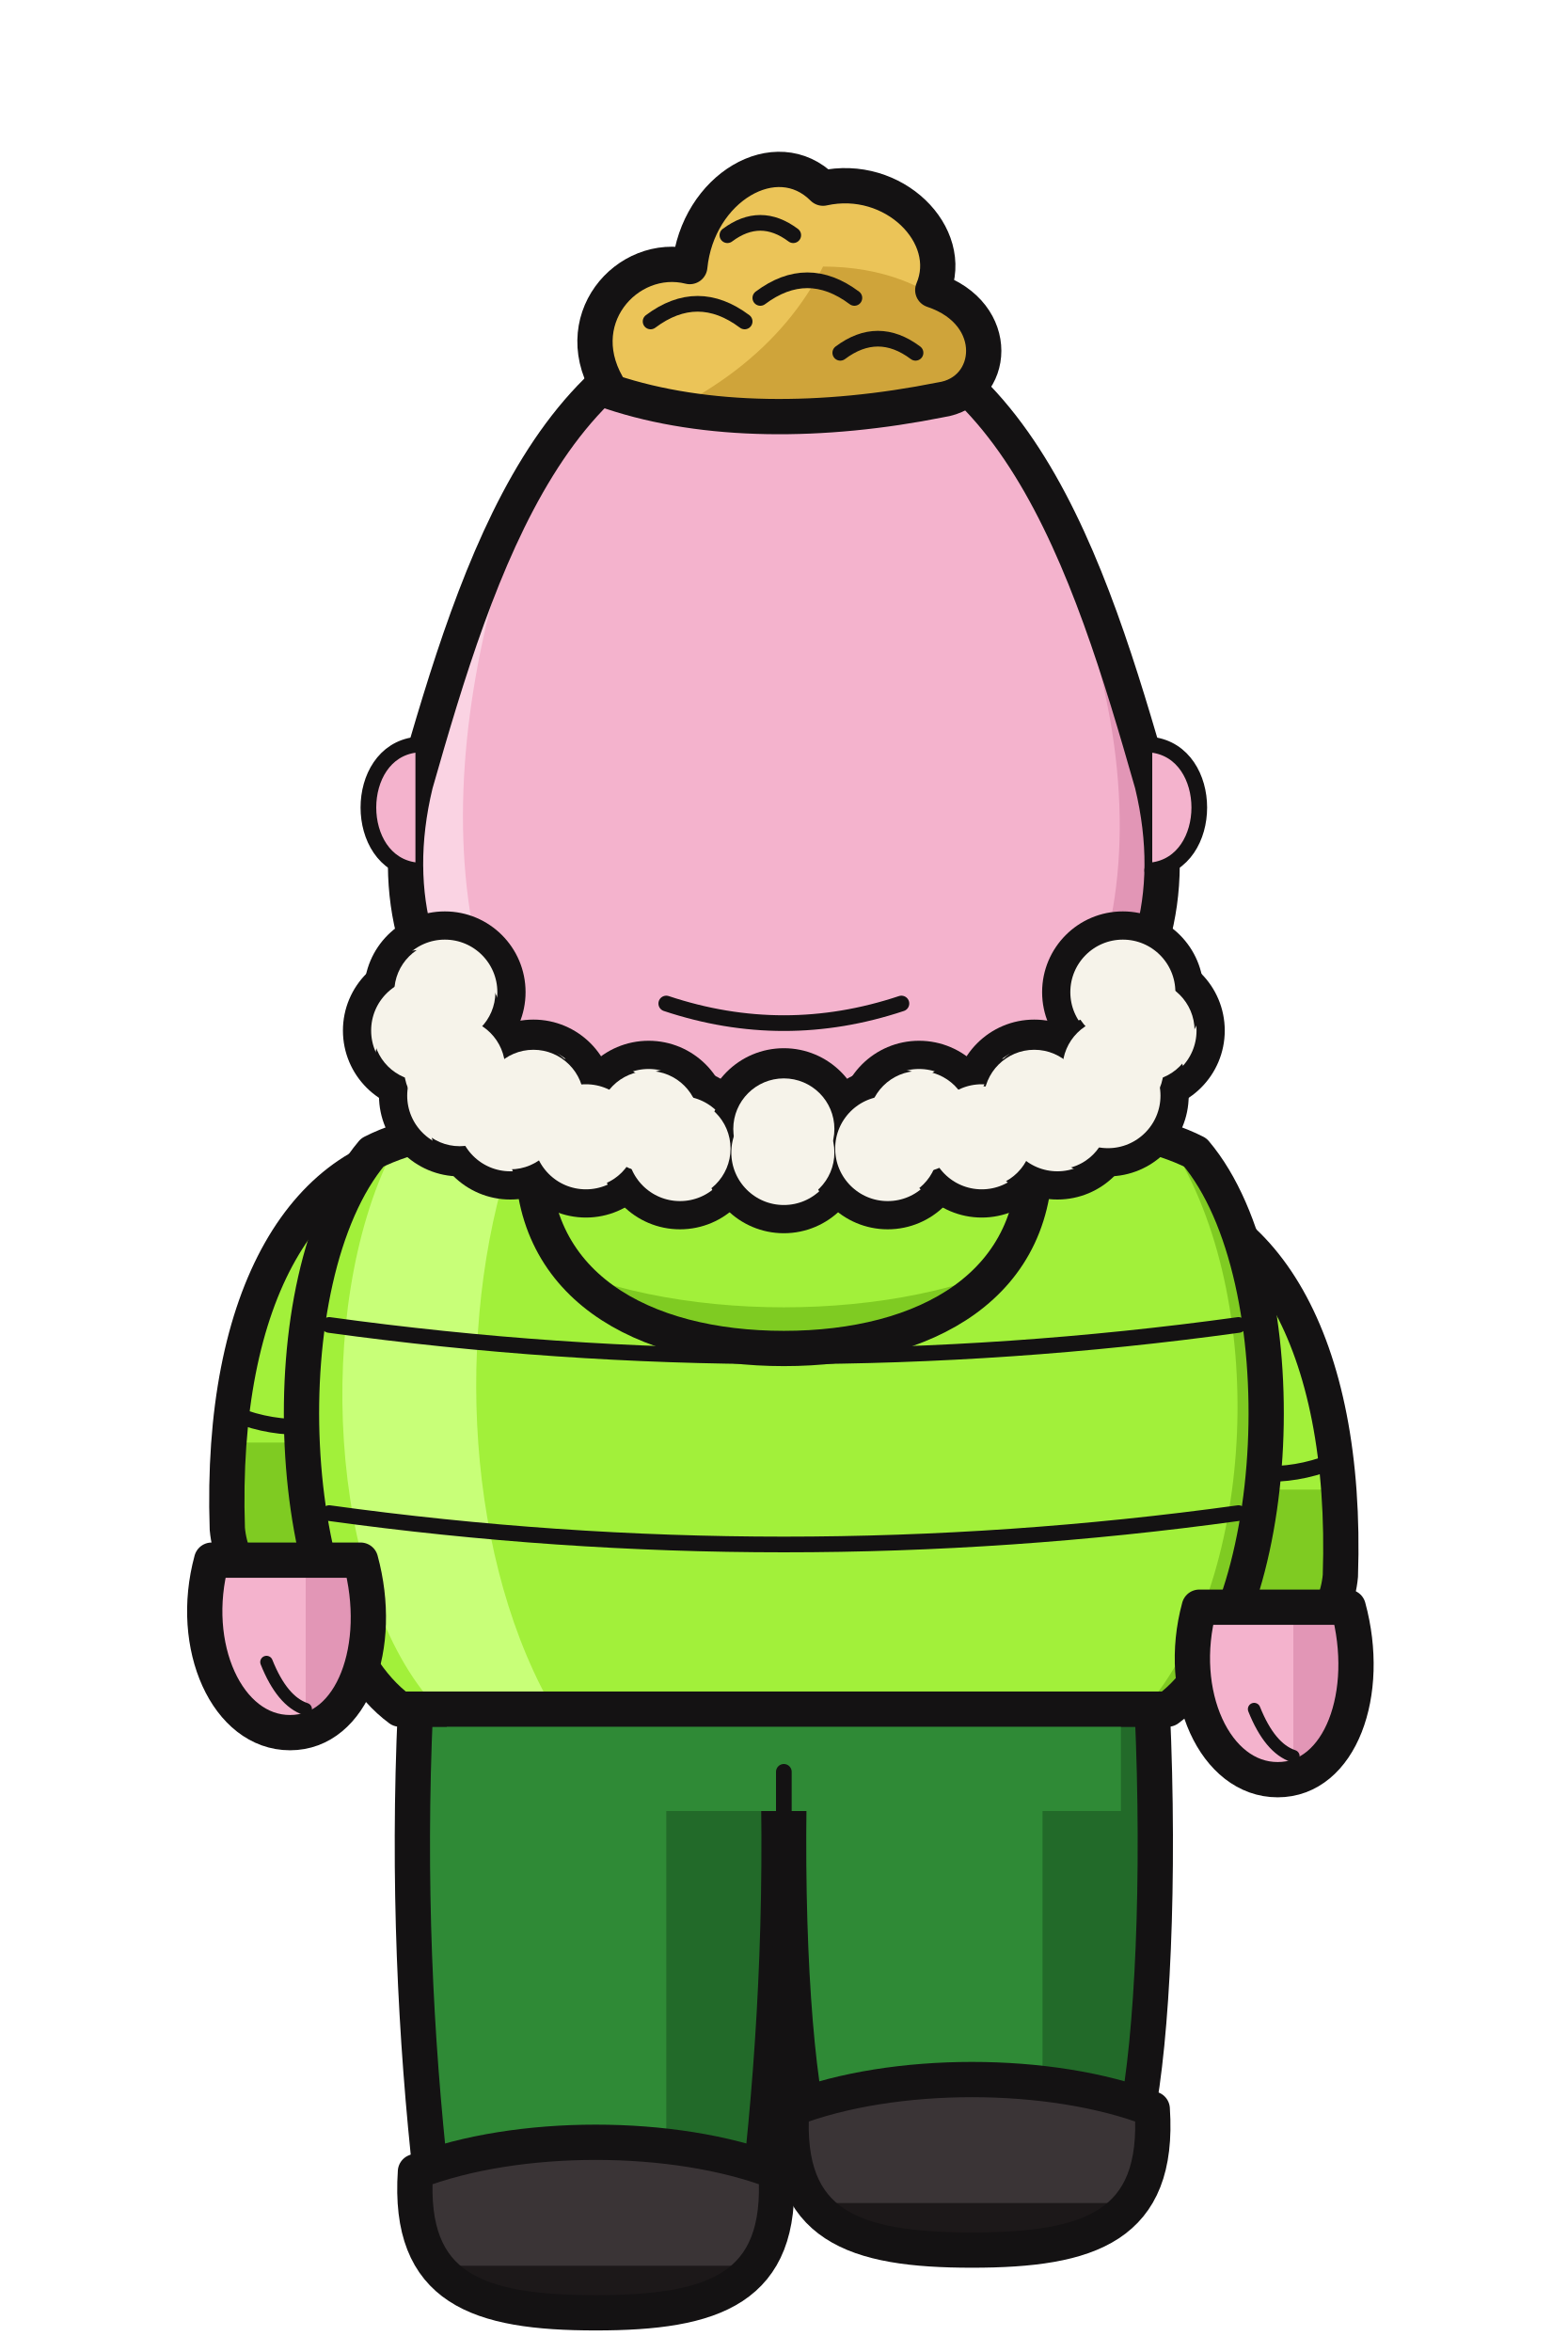
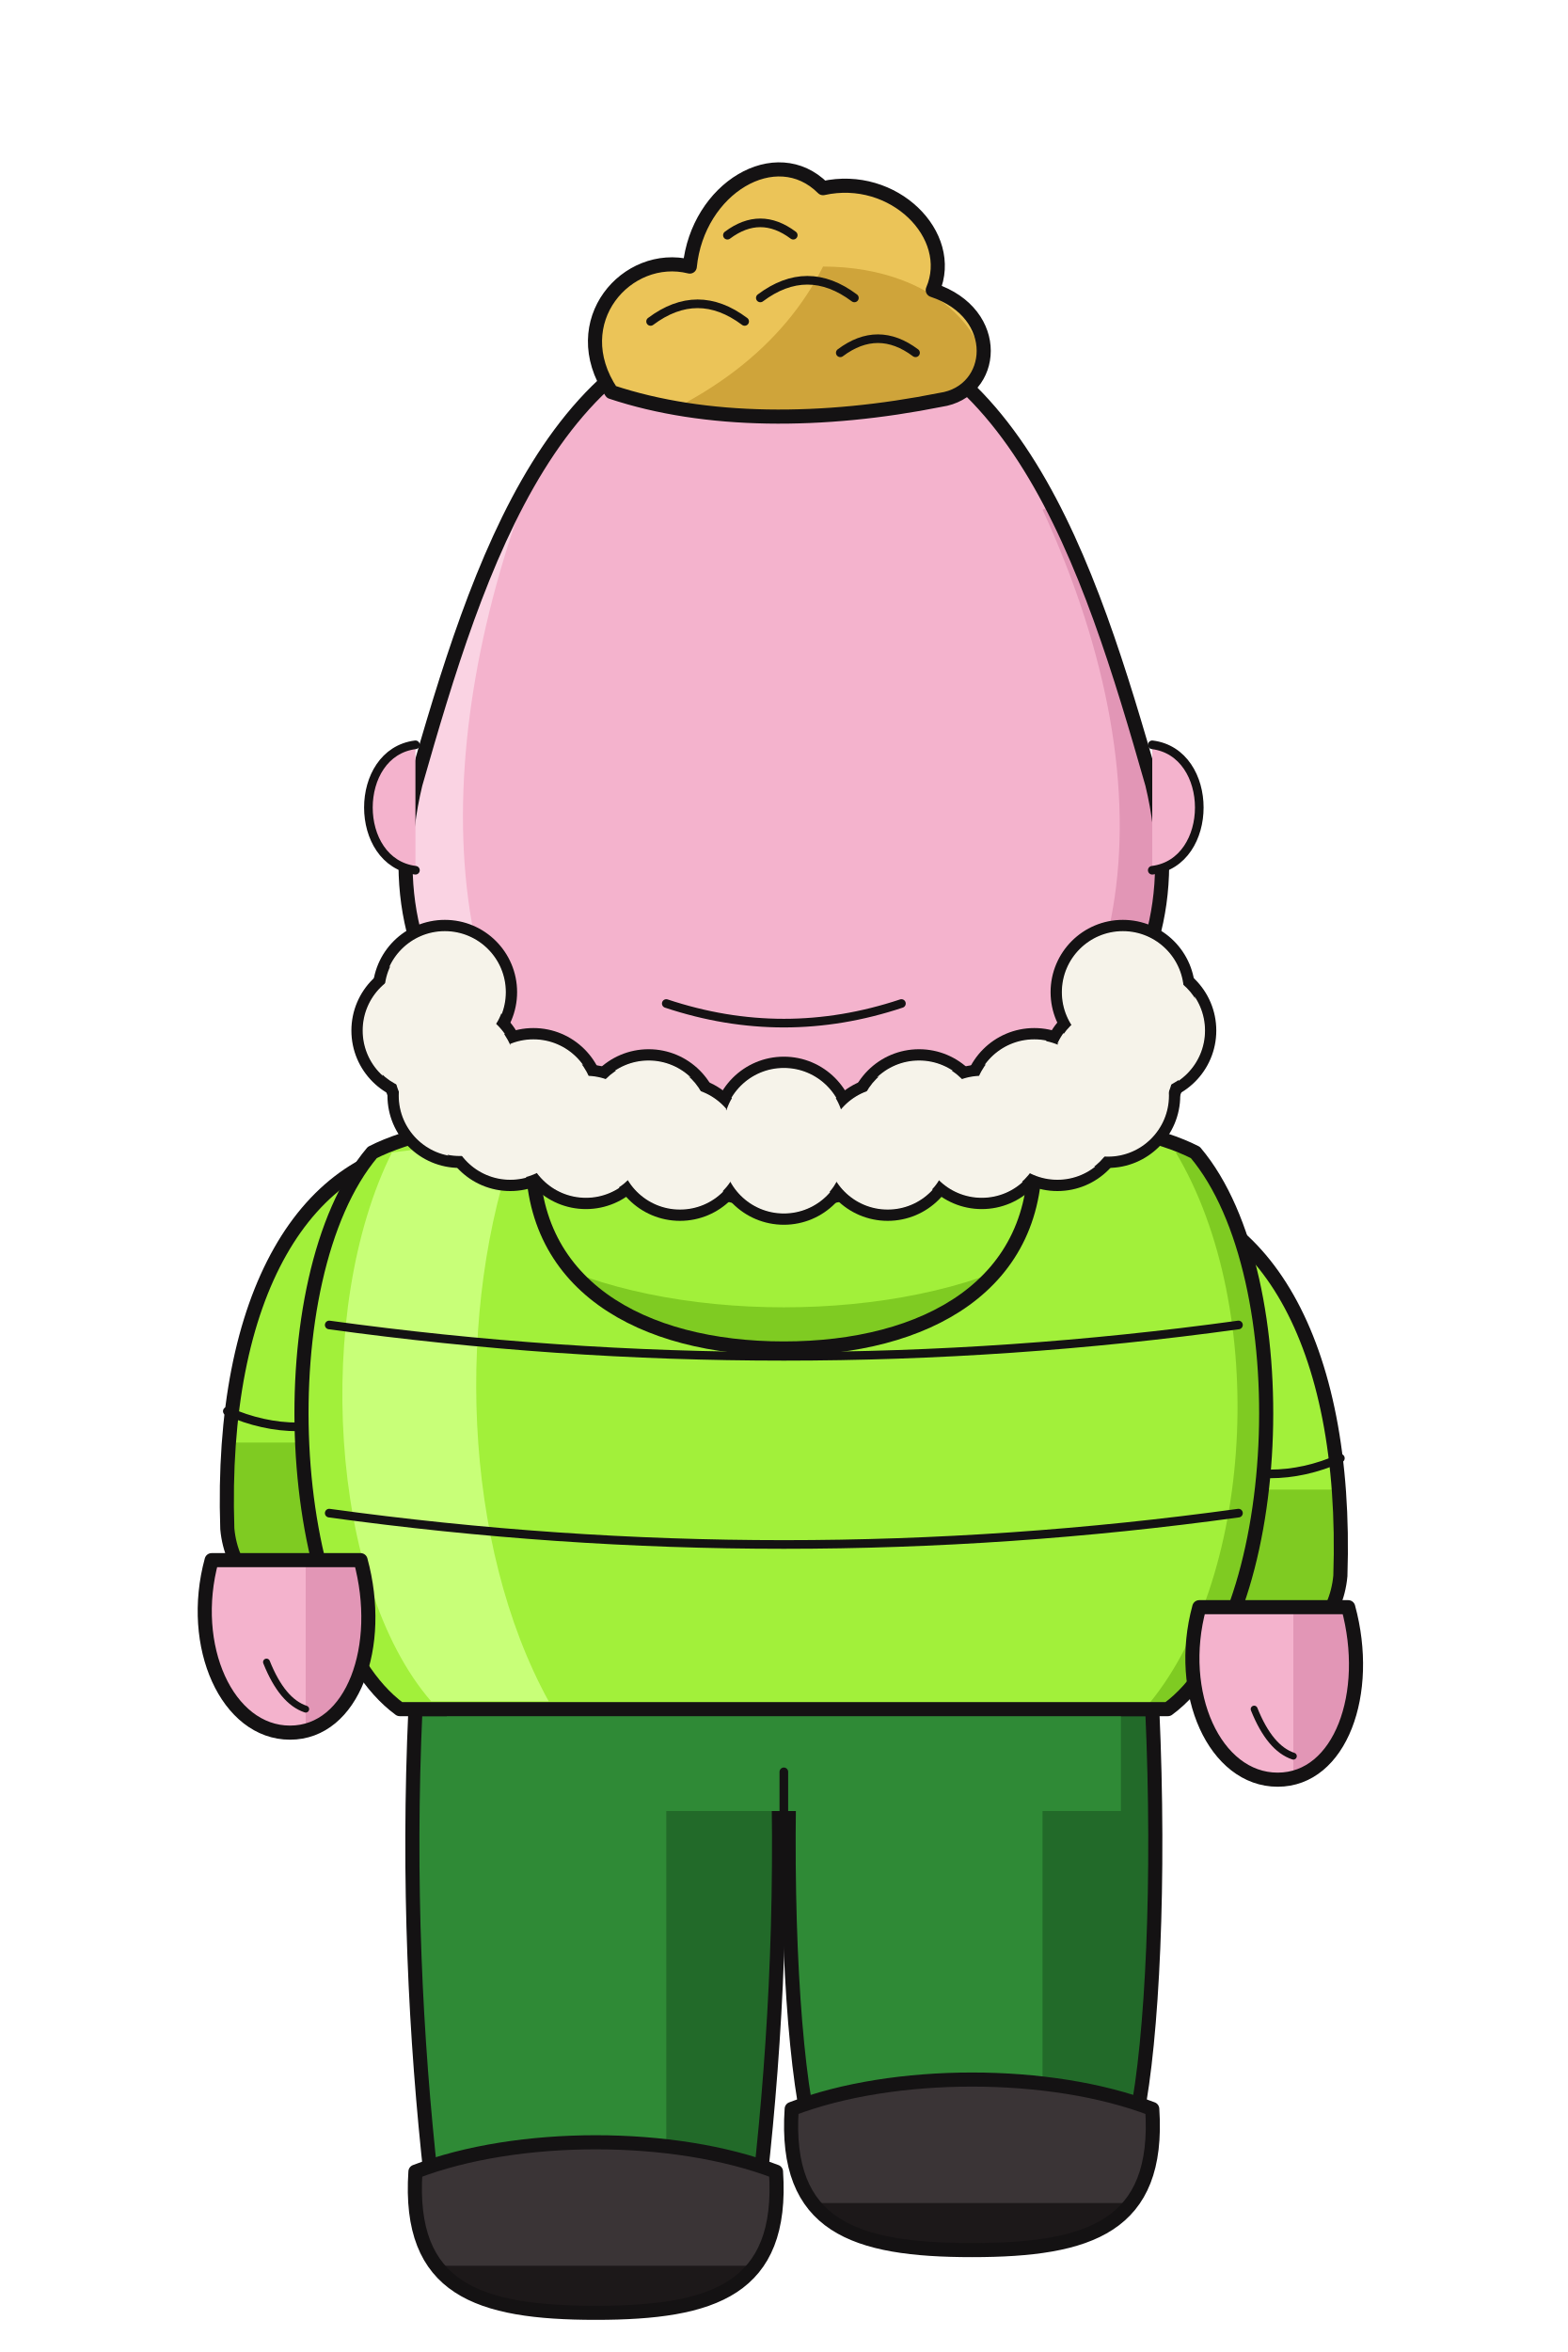
<svg xmlns="http://www.w3.org/2000/svg" width="800" height="1200" viewBox="0 0 400 600">
  <defs>
    <clipPath id="c1">
      <path d="M106,436 L198,436 C200,480 198,520 194,556.0 L110,556.0 C106,520 104,480 106,436 Z" />
    </clipPath>
    <clipPath id="c2">
      <path d="M106,554.0 C104,584.0 122,590.0 152,590.0 C182,590.0 200,584.0 198,554.0 C172,544.0 132,544.0 106,554.0 Z" />
    </clipPath>
    <clipPath id="c3">
      <path d="M202,436 L294,436 C296,480 294,520 290,540.0 L206,540.0 C202,520 200,480 202,436 Z" />
    </clipPath>
    <clipPath id="c4">
      <path d="M202,538.0 C200,568.0 218,574.0 248,574.0 C278,574.0 296,568.0 294,538.0 C268,528.0 228,528.0 202,538.0 Z" />
    </clipPath>
    <clipPath id="c5">
      <path d="M112,304 C78,306 56,342 58,402 C60,424 88,430 96,414 C100,376 106,342 118,318 Z" />
    </clipPath>
    <clipPath id="c6">
      <path d="M 288.0,304.0 C 322.0,306.0 344.0,342.0 342.0,402.0 C 340.0,424.0 312.0,430.0 304.0,414.0 C 300.0,376.0 294.0,342.0 282.0,318.0 Z" />
    </clipPath>
    <clipPath id="c7">
      <path d="M95,300 C68,332 72,420 102,442 L298,442 C328,420 332,332 305,300 C270,282 130,282 95,300 Z" />
    </clipPath>
    <clipPath id="c8">
      <path d="M136,298 C134,268 266,268 264,298 C266,334 236,350 200,350 C164,350 134,334 136,298 Z" />
    </clipPath>
    <clipPath id="c9">
      <path d="M200,86 C258,86 278,150 294,206 C308,264 262,302 200,302 C138,302 92,264 106,206 C122,150 142,86 200,86 Z" />
    </clipPath>
    <clipPath id="c10">
      <path d="M156.0,106 C144.0,88 160.0,70 176.0,74 C178.0,54 198.0,42 210.0,54 C228.0,50 244.0,66 238.0,80 C256.0,86 254.0,106 240.0,108 C210.0,114 180.0,114 156.0,106 Z" />
    </clipPath>
    <clipPath id="c11">
      <path d="M54,404.0 C48,426.0 58,448.0 74,448.0 C90,448.0 98,426.0 92,404.0 Z" />
    </clipPath>
    <clipPath id="c12">
      <path d="M306,416.0 C300,438.0 310,460.0 326,460.0 C342,460.0 350,438.0 344,416.0 Z" />
    </clipPath>
  </defs>
  <path d="M106,436 L198,436 C200,480 198,520 194,556.0 L110,556.0 C106,520 104,480 106,436 Z" fill="#2F8A36" />
  <g clip-path="url(#c1)">
    <path d="M170,430 L212,430 L212,566.0 L170,566.0 Z" fill="#226A29" />
  </g>
-   <path d="M106,436 L198,436 C200,480 198,520 194,556.0 L110,556.0 C106,520 104,480 106,436 Z" fill="none" stroke="#141213" stroke-width="9.0" stroke-linejoin="round" stroke-linecap="round" />
+   <path d="M106,436 L198,436 C200,480 198,520 194,556.0 L110,556.0 C106,520 104,480 106,436 Z" fill="none" stroke="#141213" stroke-width="3.6" stroke-linejoin="round" stroke-linecap="round" />
  <path d="M106,554.0 C104,584.0 122,590.0 152,590.0 C182,590.0 200,584.0 198,554.0 C172,544.0 132,544.0 106,554.0 Z" fill="#3A3436" />
  <g clip-path="url(#c2)">
    <path d="M92,578.0 L212,578.0 L212,598.0 L92,598.0 Z" fill="#1C1819" />
  </g>
-   <path d="M106,554.0 C104,584.0 122,590.0 152,590.0 C182,590.0 200,584.0 198,554.0 C172,544.0 132,544.0 106,554.0 Z" fill="none" stroke="#141213" stroke-width="9.0" stroke-linejoin="round" stroke-linecap="round" />
+   <path d="M106,554.0 C104,584.0 122,590.0 152,590.0 C182,590.0 200,584.0 198,554.0 C172,544.0 132,544.0 106,554.0 Z" fill="none" stroke="#141213" stroke-width="3.6" stroke-linejoin="round" stroke-linecap="round" />
  <path d="M202,436 L294,436 C296,480 294,520 290,540.0 L206,540.0 C202,520 200,480 202,436 Z" fill="#2F8A36" />
  <g clip-path="url(#c3)">
    <path d="M266,430 L308,430 L308,550.0 L266,550.0 Z" fill="#226A29" />
  </g>
-   <path d="M202,436 L294,436 C296,480 294,520 290,540.0 L206,540.0 C202,520 200,480 202,436 Z" fill="none" stroke="#141213" stroke-width="9.0" stroke-linejoin="round" stroke-linecap="round" />
+   <path d="M202,436 L294,436 C296,480 294,520 290,540.0 L206,540.0 C202,520 200,480 202,436 Z" fill="none" stroke="#141213" stroke-width="3.6" stroke-linejoin="round" stroke-linecap="round" />
  <path d="M202,538.0 C200,568.0 218,574.0 248,574.0 C278,574.0 296,568.0 294,538.0 C268,528.0 228,528.0 202,538.0 Z" fill="#3A3436" />
  <g clip-path="url(#c4)">
    <path d="M188,562.0 L308,562.0 L308,582.0 L188,582.0 Z" fill="#1C1819" />
  </g>
-   <path d="M202,538.0 C200,568.0 218,574.0 248,574.0 C278,574.0 296,568.0 294,538.0 C268,528.0 228,528.0 202,538.0 Z" fill="none" stroke="#141213" stroke-width="9.0" stroke-linejoin="round" stroke-linecap="round" />
+   <path d="M202,538.0 C200,568.0 218,574.0 248,574.0 C278,574.0 296,568.0 294,538.0 C268,528.0 228,528.0 202,538.0 Z" fill="none" stroke="#141213" stroke-width="3.6" stroke-linejoin="round" stroke-linecap="round" />
  <path d="M114,436 L286,436 L286,462 L114,462 Z" fill="#2F8A36" />
-   <path d="M200,452 L200,490" fill="none" stroke="#141213" stroke-width="4.0" stroke-linejoin="round" stroke-linecap="round" />
+   <path d="M200,452 L200,490" fill="none" stroke="#141213" stroke-width="2.2" stroke-linejoin="round" stroke-linecap="round" />
  <g transform="translate(0,-6.0)">
    <g transform="translate(0,-6.0)">
      <path d="M112,304 C78,306 56,342 58,402 C60,424 88,430 96,414 C100,376 106,342 118,318 Z" fill="#A2F03A" />
      <g clip-path="url(#c5)">
        <path d="M0,380 L400,380 L400,440 L0,440 Z" fill="#7FCB22" />
      </g>
-       <path d="M112,304 C78,306 56,342 58,402 C60,424 88,430 96,414 C100,376 106,342 118,318 Z" fill="none" stroke="#141213" stroke-width="9.0" stroke-linejoin="round" stroke-linecap="round" />
-       <path d="M58,372 Q76,380 94,372" fill="none" stroke="#141213" stroke-width="4.0" stroke-linejoin="round" stroke-linecap="round" />
+       <path d="M112,304 C78,306 56,342 58,402 C60,424 88,430 96,414 C100,376 106,342 118,318 Z" fill="none" stroke="#141213" stroke-width="3.6" stroke-linejoin="round" stroke-linecap="round" />
+       <path d="M58,372 Q76,380 94,372" fill="none" stroke="#141213" stroke-width="2.2" stroke-linejoin="round" stroke-linecap="round" />
    </g>
    <g transform="translate(0,6.0)">
      <path d="M 288.0,304.0 C 322.0,306.0 344.0,342.0 342.0,402.0 C 340.0,424.0 312.0,430.0 304.0,414.0 C 300.0,376.0 294.0,342.0 282.0,318.0 Z" fill="#A2F03A" />
      <g clip-path="url(#c6)">
        <path d="M0,380 L400,380 L400,440 L0,440 Z" fill="#7FCB22" />
      </g>
-       <path d="M 288.0,304.0 C 322.0,306.0 344.0,342.0 342.0,402.0 C 340.0,424.0 312.0,430.0 304.0,414.0 C 300.0,376.0 294.0,342.0 282.0,318.0 Z" fill="none" stroke="#141213" stroke-width="9.0" stroke-linejoin="round" stroke-linecap="round" />
-       <path d="M306,372 Q324,380 342,372" fill="none" stroke="#141213" stroke-width="4.0" stroke-linejoin="round" stroke-linecap="round" />
+       <path d="M 288.0,304.0 C 322.0,306.0 344.0,342.0 342.0,402.0 C 340.0,424.0 312.0,430.0 304.0,414.0 C 300.0,376.0 294.0,342.0 282.0,318.0 Z" fill="none" stroke="#141213" stroke-width="3.6" stroke-linejoin="round" stroke-linecap="round" />
+       <path d="M306,372 Q324,380 342,372" fill="none" stroke="#141213" stroke-width="2.2" stroke-linejoin="round" stroke-linecap="round" />
    </g>
    <path d="M95,300 C68,332 72,420 102,442 L298,442 C328,420 332,332 305,300 C270,282 130,282 95,300 Z" fill="#A2F03A" />
    <g clip-path="url(#c7)">
      <path d="M300,300 C324,340 320,410 292,442 L330,442 L330,290 Z" fill="#7FCB22" />
    </g>
    <g clip-path="url(#c7)">
      <path d="M100,300 C80,340 84,410 110,440 L140,440 C118,400 116,340 132,296 Z" fill="#C8FF78" />
    </g>
-     <path d="M95,300 C68,332 72,420 102,442 L298,442 C328,420 332,332 305,300 C270,282 130,282 95,300 Z" fill="none" stroke="#141213" stroke-width="9.0" stroke-linejoin="round" stroke-linecap="round" />
-     <path d="M84,344 Q200,360 316,344" fill="none" stroke="#141213" stroke-width="4.0" stroke-linejoin="round" stroke-linecap="round" />
-     <path d="M84,392 Q200,408 316,392" fill="none" stroke="#141213" stroke-width="4.0" stroke-linejoin="round" stroke-linecap="round" />
+     <path d="M95,300 C68,332 72,420 102,442 L298,442 C328,420 332,332 305,300 C270,282 130,282 95,300 Z" fill="none" stroke="#141213" stroke-width="3.6" stroke-linejoin="round" stroke-linecap="round" />
+     <path d="M84,344 Q200,360 316,344" fill="none" stroke="#141213" stroke-width="2.2" stroke-linejoin="round" stroke-linecap="round" />
+     <path d="M84,392 Q200,408 316,392" fill="none" stroke="#141213" stroke-width="2.2" stroke-linejoin="round" stroke-linecap="round" />
    <path d="M136,298 C134,268 266,268 264,298 C266,334 236,350 200,350 C164,350 134,334 136,298 Z" fill="#A2F03A" />
    <g clip-path="url(#c8)">
      <path d="M136,326 C170,344 230,344 264,326 L264,360 L136,360 Z" fill="#7FCB22" />
    </g>
-     <path d="M136,298 C134,268 266,268 264,298 C266,334 236,350 200,350 C164,350 134,334 136,298 Z" fill="none" stroke="#141213" stroke-width="9.0" stroke-linejoin="round" stroke-linecap="round" />
-     <path d="M158,300 Q200,326 242,300" fill="none" stroke="#141213" stroke-width="4.0" stroke-linejoin="round" stroke-linecap="round" />
+     <path d="M136,298 C134,268 266,268 264,298 C266,334 236,350 200,350 C164,350 134,334 136,298 Z" fill="none" stroke="#141213" stroke-width="3.6" stroke-linejoin="round" stroke-linecap="round" />
+     <path d="M158,300 Q200,326 242,300" fill="none" stroke="#141213" stroke-width="2.2" stroke-linejoin="round" stroke-linecap="round" />
    <path d="M200,86 C258,86 278,150 294,206 C308,264 262,302 200,302 C138,302 92,264 106,206 C122,150 142,86 200,86 Z" fill="#F4B3CD" />
    <g clip-path="url(#c9)">
      <path d="M266,136 C300,210 290,276 236,306 L312,306 L312,120 Z" fill="#E296B6" />
    </g>
    <g clip-path="url(#c9)">
      <path d="M146,104 C114,170 104,250 146,296 L96,306 L90,96 Z" fill="#FAD3E3" />
    </g>
-     <path d="M200,86 C258,86 278,150 294,206 C308,264 262,302 200,302 C138,302 92,264 106,206 C122,150 142,86 200,86 Z" fill="none" stroke="#141213" stroke-width="9.0" stroke-linejoin="round" stroke-linecap="round" />
-     <path d="M170,262 Q200,272 230,262" fill="none" stroke="#141213" stroke-width="4.0" stroke-linejoin="round" stroke-linecap="round" />
-     <path d="M106,196 C90,198 90,226 106,228" fill="#F4B3CD" stroke="#141213" stroke-width="4.0" stroke-linejoin="round" stroke-linecap="round" />
-     <path d="M294,196 C310,198 310,226 294,228" fill="#F4B3CD" stroke="#141213" stroke-width="4.0" stroke-linejoin="round" stroke-linecap="round" />
-     <ellipse cx="113.5" cy="259.1" rx="17.0" ry="17.0" fill="#F6F3EA" stroke="#141213" stroke-width="7.2" />
-     <ellipse cx="108.1" cy="268.9" rx="17.0" ry="17.0" fill="#F6F3EA" stroke="#141213" stroke-width="7.2" />
-     <ellipse cx="116.0" cy="278.6" rx="17.0" ry="17.0" fill="#F6F3EA" stroke="#141213" stroke-width="7.2" />
-     <ellipse cx="136.1" cy="286.7" rx="17.0" ry="17.0" fill="#F6F3EA" stroke="#141213" stroke-width="7.2" />
-     <ellipse cx="165.5" cy="292.1" rx="17.0" ry="17.0" fill="#F6F3EA" stroke="#141213" stroke-width="7.2" />
-     <ellipse cx="200.0" cy="294.0" rx="17.0" ry="17.0" fill="#F6F3EA" stroke="#141213" stroke-width="7.2" />
-     <ellipse cx="234.5" cy="292.1" rx="17.0" ry="17.0" fill="#F6F3EA" stroke="#141213" stroke-width="7.2" />
-     <ellipse cx="263.9" cy="286.7" rx="17.0" ry="17.0" fill="#F6F3EA" stroke="#141213" stroke-width="7.2" />
-     <ellipse cx="284.0" cy="278.6" rx="17.0" ry="17.0" fill="#F6F3EA" stroke="#141213" stroke-width="7.2" />
-     <ellipse cx="291.9" cy="268.9" rx="17.0" ry="17.0" fill="#F6F3EA" stroke="#141213" stroke-width="7.2" />
-     <ellipse cx="286.5" cy="259.1" rx="17.0" ry="17.0" fill="#F6F3EA" stroke="#141213" stroke-width="7.2" />
-     <ellipse cx="117.3" cy="285.5" rx="17.0" ry="17.0" fill="#F6F3EA" stroke="#141213" stroke-width="7.2" />
-     <ellipse cx="130.2" cy="291.4" rx="17.0" ry="17.0" fill="#F6F3EA" stroke="#141213" stroke-width="7.2" />
-     <ellipse cx="149.5" cy="296.0" rx="17.0" ry="17.0" fill="#F6F3EA" stroke="#141213" stroke-width="7.2" />
-     <ellipse cx="173.5" cy="299.0" rx="17.0" ry="17.0" fill="#F6F3EA" stroke="#141213" stroke-width="7.2" />
-     <ellipse cx="200.0" cy="300.0" rx="17.0" ry="17.0" fill="#F6F3EA" stroke="#141213" stroke-width="7.2" />
-     <ellipse cx="226.5" cy="299.0" rx="17.0" ry="17.0" fill="#F6F3EA" stroke="#141213" stroke-width="7.2" />
-     <ellipse cx="250.5" cy="296.0" rx="17.0" ry="17.0" fill="#F6F3EA" stroke="#141213" stroke-width="7.2" />
-     <ellipse cx="269.8" cy="291.4" rx="17.0" ry="17.0" fill="#F6F3EA" stroke="#141213" stroke-width="7.2" />
-     <ellipse cx="282.7" cy="285.5" rx="17.0" ry="17.0" fill="#F6F3EA" stroke="#141213" stroke-width="7.2" />
-     <ellipse cx="113.5" cy="259.1" rx="12.9" ry="12.9" fill="#F6F3EA" />
-     <ellipse cx="108.1" cy="268.9" rx="12.9" ry="12.9" fill="#F6F3EA" />
-     <ellipse cx="116.0" cy="278.6" rx="12.9" ry="12.9" fill="#F6F3EA" />
-     <ellipse cx="136.1" cy="286.7" rx="12.9" ry="12.9" fill="#F6F3EA" />
-     <ellipse cx="165.5" cy="292.1" rx="12.9" ry="12.9" fill="#F6F3EA" />
-     <ellipse cx="200.0" cy="294.0" rx="12.9" ry="12.9" fill="#F6F3EA" />
-     <ellipse cx="234.5" cy="292.1" rx="12.9" ry="12.9" fill="#F6F3EA" />
-     <ellipse cx="263.9" cy="286.7" rx="12.9" ry="12.9" fill="#F6F3EA" />
-     <ellipse cx="284.0" cy="278.6" rx="12.9" ry="12.9" fill="#F6F3EA" />
-     <ellipse cx="291.9" cy="268.9" rx="12.9" ry="12.9" fill="#F6F3EA" />
-     <ellipse cx="286.5" cy="259.1" rx="12.9" ry="12.9" fill="#F6F3EA" />
-     <ellipse cx="117.3" cy="285.5" rx="12.9" ry="12.9" fill="#F6F3EA" />
-     <ellipse cx="130.2" cy="291.4" rx="12.9" ry="12.9" fill="#F6F3EA" />
-     <ellipse cx="149.5" cy="296.0" rx="12.9" ry="12.9" fill="#F6F3EA" />
-     <ellipse cx="173.5" cy="299.0" rx="12.9" ry="12.9" fill="#F6F3EA" />
-     <ellipse cx="200.0" cy="300.0" rx="12.9" ry="12.9" fill="#F6F3EA" />
-     <ellipse cx="226.5" cy="299.0" rx="12.9" ry="12.9" fill="#F6F3EA" />
-     <ellipse cx="250.5" cy="296.0" rx="12.9" ry="12.9" fill="#F6F3EA" />
-     <ellipse cx="269.8" cy="291.4" rx="12.9" ry="12.9" fill="#F6F3EA" />
-     <ellipse cx="282.7" cy="285.5" rx="12.9" ry="12.9" fill="#F6F3EA" />
+     <path d="M200,86 C258,86 278,150 294,206 C308,264 262,302 200,302 C138,302 92,264 106,206 C122,150 142,86 200,86 Z" fill="none" stroke="#141213" stroke-width="3.6" stroke-linejoin="round" stroke-linecap="round" />
+     <path d="M170,262 Q200,272 230,262" fill="none" stroke="#141213" stroke-width="2.2" stroke-linejoin="round" stroke-linecap="round" />
+     <path d="M106,196 C90,198 90,226 106,228" fill="#F4B3CD" stroke="#141213" stroke-width="2.2" stroke-linejoin="round" stroke-linecap="round" />
+     <path d="M294,196 C310,198 310,226 294,228" fill="#F4B3CD" stroke="#141213" stroke-width="2.2" stroke-linejoin="round" stroke-linecap="round" />
+     <ellipse cx="113.5" cy="259.1" rx="17.0" ry="17.0" fill="#F6F3EA" stroke="#141213" stroke-width="2.88" />
+     <ellipse cx="108.1" cy="268.9" rx="17.0" ry="17.0" fill="#F6F3EA" stroke="#141213" stroke-width="2.88" />
+     <ellipse cx="116.0" cy="278.6" rx="17.0" ry="17.0" fill="#F6F3EA" stroke="#141213" stroke-width="2.88" />
+     <ellipse cx="136.1" cy="286.7" rx="17.0" ry="17.0" fill="#F6F3EA" stroke="#141213" stroke-width="2.88" />
+     <ellipse cx="165.5" cy="292.1" rx="17.0" ry="17.0" fill="#F6F3EA" stroke="#141213" stroke-width="2.88" />
+     <ellipse cx="200.0" cy="294.0" rx="17.0" ry="17.0" fill="#F6F3EA" stroke="#141213" stroke-width="2.88" />
+     <ellipse cx="234.5" cy="292.1" rx="17.0" ry="17.0" fill="#F6F3EA" stroke="#141213" stroke-width="2.88" />
+     <ellipse cx="263.9" cy="286.7" rx="17.0" ry="17.0" fill="#F6F3EA" stroke="#141213" stroke-width="2.88" />
+     <ellipse cx="284.0" cy="278.6" rx="17.0" ry="17.0" fill="#F6F3EA" stroke="#141213" stroke-width="2.88" />
+     <ellipse cx="291.9" cy="268.9" rx="17.0" ry="17.0" fill="#F6F3EA" stroke="#141213" stroke-width="2.88" />
+     <ellipse cx="286.5" cy="259.1" rx="17.0" ry="17.0" fill="#F6F3EA" stroke="#141213" stroke-width="2.88" />
+     <ellipse cx="117.3" cy="285.5" rx="17.0" ry="17.0" fill="#F6F3EA" stroke="#141213" stroke-width="2.88" />
+     <ellipse cx="130.2" cy="291.4" rx="17.0" ry="17.0" fill="#F6F3EA" stroke="#141213" stroke-width="2.88" />
+     <ellipse cx="149.5" cy="296.0" rx="17.0" ry="17.0" fill="#F6F3EA" stroke="#141213" stroke-width="2.88" />
+     <ellipse cx="173.5" cy="299.0" rx="17.0" ry="17.0" fill="#F6F3EA" stroke="#141213" stroke-width="2.88" />
+     <ellipse cx="200.0" cy="300.0" rx="17.0" ry="17.0" fill="#F6F3EA" stroke="#141213" stroke-width="2.88" />
+     <ellipse cx="226.5" cy="299.0" rx="17.0" ry="17.0" fill="#F6F3EA" stroke="#141213" stroke-width="2.88" />
+     <ellipse cx="250.5" cy="296.0" rx="17.0" ry="17.0" fill="#F6F3EA" stroke="#141213" stroke-width="2.88" />
+     <ellipse cx="269.8" cy="291.4" rx="17.0" ry="17.0" fill="#F6F3EA" stroke="#141213" stroke-width="2.88" />
+     <ellipse cx="282.7" cy="285.5" rx="17.0" ry="17.0" fill="#F6F3EA" stroke="#141213" stroke-width="2.88" />
+     <ellipse cx="113.5" cy="259.1" rx="15.4" ry="15.4" fill="#F6F3EA" />
+     <ellipse cx="108.1" cy="268.9" rx="15.4" ry="15.4" fill="#F6F3EA" />
+     <ellipse cx="116.0" cy="278.6" rx="15.4" ry="15.4" fill="#F6F3EA" />
+     <ellipse cx="136.1" cy="286.7" rx="15.4" ry="15.4" fill="#F6F3EA" />
+     <ellipse cx="165.5" cy="292.1" rx="15.4" ry="15.4" fill="#F6F3EA" />
+     <ellipse cx="200.0" cy="294.0" rx="15.4" ry="15.4" fill="#F6F3EA" />
+     <ellipse cx="234.5" cy="292.1" rx="15.4" ry="15.4" fill="#F6F3EA" />
+     <ellipse cx="263.9" cy="286.7" rx="15.4" ry="15.4" fill="#F6F3EA" />
+     <ellipse cx="284.0" cy="278.6" rx="15.4" ry="15.4" fill="#F6F3EA" />
+     <ellipse cx="291.9" cy="268.9" rx="15.4" ry="15.4" fill="#F6F3EA" />
+     <ellipse cx="286.5" cy="259.1" rx="15.4" ry="15.4" fill="#F6F3EA" />
+     <ellipse cx="117.3" cy="285.5" rx="15.4" ry="15.4" fill="#F6F3EA" />
+     <ellipse cx="130.2" cy="291.4" rx="15.4" ry="15.4" fill="#F6F3EA" />
+     <ellipse cx="149.5" cy="296.0" rx="15.4" ry="15.4" fill="#F6F3EA" />
+     <ellipse cx="173.5" cy="299.0" rx="15.4" ry="15.4" fill="#F6F3EA" />
+     <ellipse cx="200.0" cy="300.0" rx="15.4" ry="15.4" fill="#F6F3EA" />
+     <ellipse cx="226.5" cy="299.0" rx="15.4" ry="15.4" fill="#F6F3EA" />
+     <ellipse cx="250.5" cy="296.0" rx="15.4" ry="15.4" fill="#F6F3EA" />
+     <ellipse cx="269.8" cy="291.4" rx="15.4" ry="15.4" fill="#F6F3EA" />
+     <ellipse cx="282.7" cy="285.5" rx="15.4" ry="15.4" fill="#F6F3EA" />
    <path d="M156.0,106 C144.0,88 160.0,70 176.0,74 C178.0,54 198.0,42 210.0,54 C228.0,50 244.0,66 238.0,80 C256.0,86 254.0,106 240.0,108 C210.0,114 180.0,114 156.0,106 Z" fill="#EBC458" />
    <g clip-path="url(#c10)">
      <path d="M210.0,74 C240.0,74 260.0,94 250.0,119 L150.0,119 C180.0,110 200,94 210.0,74 Z" fill="#CFA43A" />
    </g>
-     <path d="M156.0,106 C144.0,88 160.0,70 176.0,74 C178.0,54 198.0,42 210.0,54 C228.0,50 244.0,66 238.0,80 C256.0,86 254.0,106 240.0,108 C210.0,114 180.0,114 156.0,106 Z" fill="none" stroke="#141213" stroke-width="9.0" stroke-linejoin="round" stroke-linecap="round" />
-     <path d="M166.0,88.0 Q178.0,79.0 190.0,88.0" fill="none" stroke="#141213" stroke-width="4.0" stroke-linejoin="round" stroke-linecap="round" />
-     <path d="M194.0,82.0 Q206.0,73.0 218.0,82.0" fill="none" stroke="#141213" stroke-width="4.0" stroke-linejoin="round" stroke-linecap="round" />
-     <path d="M185.6,66.0 Q194.0,59.7 202.4,66.0" fill="none" stroke="#141213" stroke-width="4.0" stroke-linejoin="round" stroke-linecap="round" />
-     <path d="M214.4,96.0 Q224.0,88.8 233.6,96.0" fill="none" stroke="#141213" stroke-width="4.0" stroke-linejoin="round" stroke-linecap="round" />
+     <path d="M156.0,106 C144.0,88 160.0,70 176.0,74 C178.0,54 198.0,42 210.0,54 C228.0,50 244.0,66 238.0,80 C256.0,86 254.0,106 240.0,108 C210.0,114 180.0,114 156.0,106 Z" fill="none" stroke="#141213" stroke-width="3.6" stroke-linejoin="round" stroke-linecap="round" />
+     <path d="M166.0,88.0 Q178.0,79.0 190.0,88.0" fill="none" stroke="#141213" stroke-width="2.2" stroke-linejoin="round" stroke-linecap="round" />
+     <path d="M194.0,82.0 Q206.0,73.0 218.0,82.0" fill="none" stroke="#141213" stroke-width="2.2" stroke-linejoin="round" stroke-linecap="round" />
+     <path d="M185.6,66.0 Q194.0,59.7 202.4,66.0" fill="none" stroke="#141213" stroke-width="2.2" stroke-linejoin="round" stroke-linecap="round" />
+     <path d="M214.4,96.0 Q224.0,88.8 233.6,96.0" fill="none" stroke="#141213" stroke-width="2.2" stroke-linejoin="round" stroke-linecap="round" />
    <path d="M54,404.0 C48,426.0 58,448.0 74,448.0 C90,448.0 98,426.0 92,404.0 Z" fill="#F4B3CD" />
    <g clip-path="url(#c11)">
      <path d="M78,402.0 L104,402.0 L104,452.0 L78,452.0 Z" fill="#E296B6" />
    </g>
-     <path d="M54,404.0 C48,426.0 58,448.0 74,448.0 C90,448.0 98,426.0 92,404.0 Z" fill="none" stroke="#141213" stroke-width="9.0" stroke-linejoin="round" stroke-linecap="round" />
-     <path d="M68,430.0 Q72,440.0 78,442.0" fill="none" stroke="#141213" stroke-width="3.2" stroke-linejoin="round" stroke-linecap="round" />
+     <path d="M54,404.0 C48,426.0 58,448.0 74,448.0 C90,448.0 98,426.0 92,404.0 Z" fill="none" stroke="#141213" stroke-width="3.6" stroke-linejoin="round" stroke-linecap="round" />
+     <path d="M68,430.0 Q72,440.0 78,442.0" fill="none" stroke="#141213" stroke-width="1.76" stroke-linejoin="round" stroke-linecap="round" />
    <path d="M306,416.0 C300,438.0 310,460.0 326,460.0 C342,460.0 350,438.0 344,416.0 Z" fill="#F4B3CD" />
    <g clip-path="url(#c12)">
      <path d="M330,414.0 L356,414.0 L356,464.0 L330,464.0 Z" fill="#E296B6" />
    </g>
-     <path d="M306,416.0 C300,438.0 310,460.0 326,460.0 C342,460.0 350,438.0 344,416.0 Z" fill="none" stroke="#141213" stroke-width="9.0" stroke-linejoin="round" stroke-linecap="round" />
-     <path d="M320,442.0 Q324,452.0 330,454.0" fill="none" stroke="#141213" stroke-width="3.2" stroke-linejoin="round" stroke-linecap="round" />
+     <path d="M306,416.0 C300,438.0 310,460.0 326,460.0 C342,460.0 350,438.0 344,416.0 Z" fill="none" stroke="#141213" stroke-width="3.6" stroke-linejoin="round" stroke-linecap="round" />
+     <path d="M320,442.0 Q324,452.0 330,454.0" fill="none" stroke="#141213" stroke-width="1.76" stroke-linejoin="round" stroke-linecap="round" />
  </g>
</svg>
